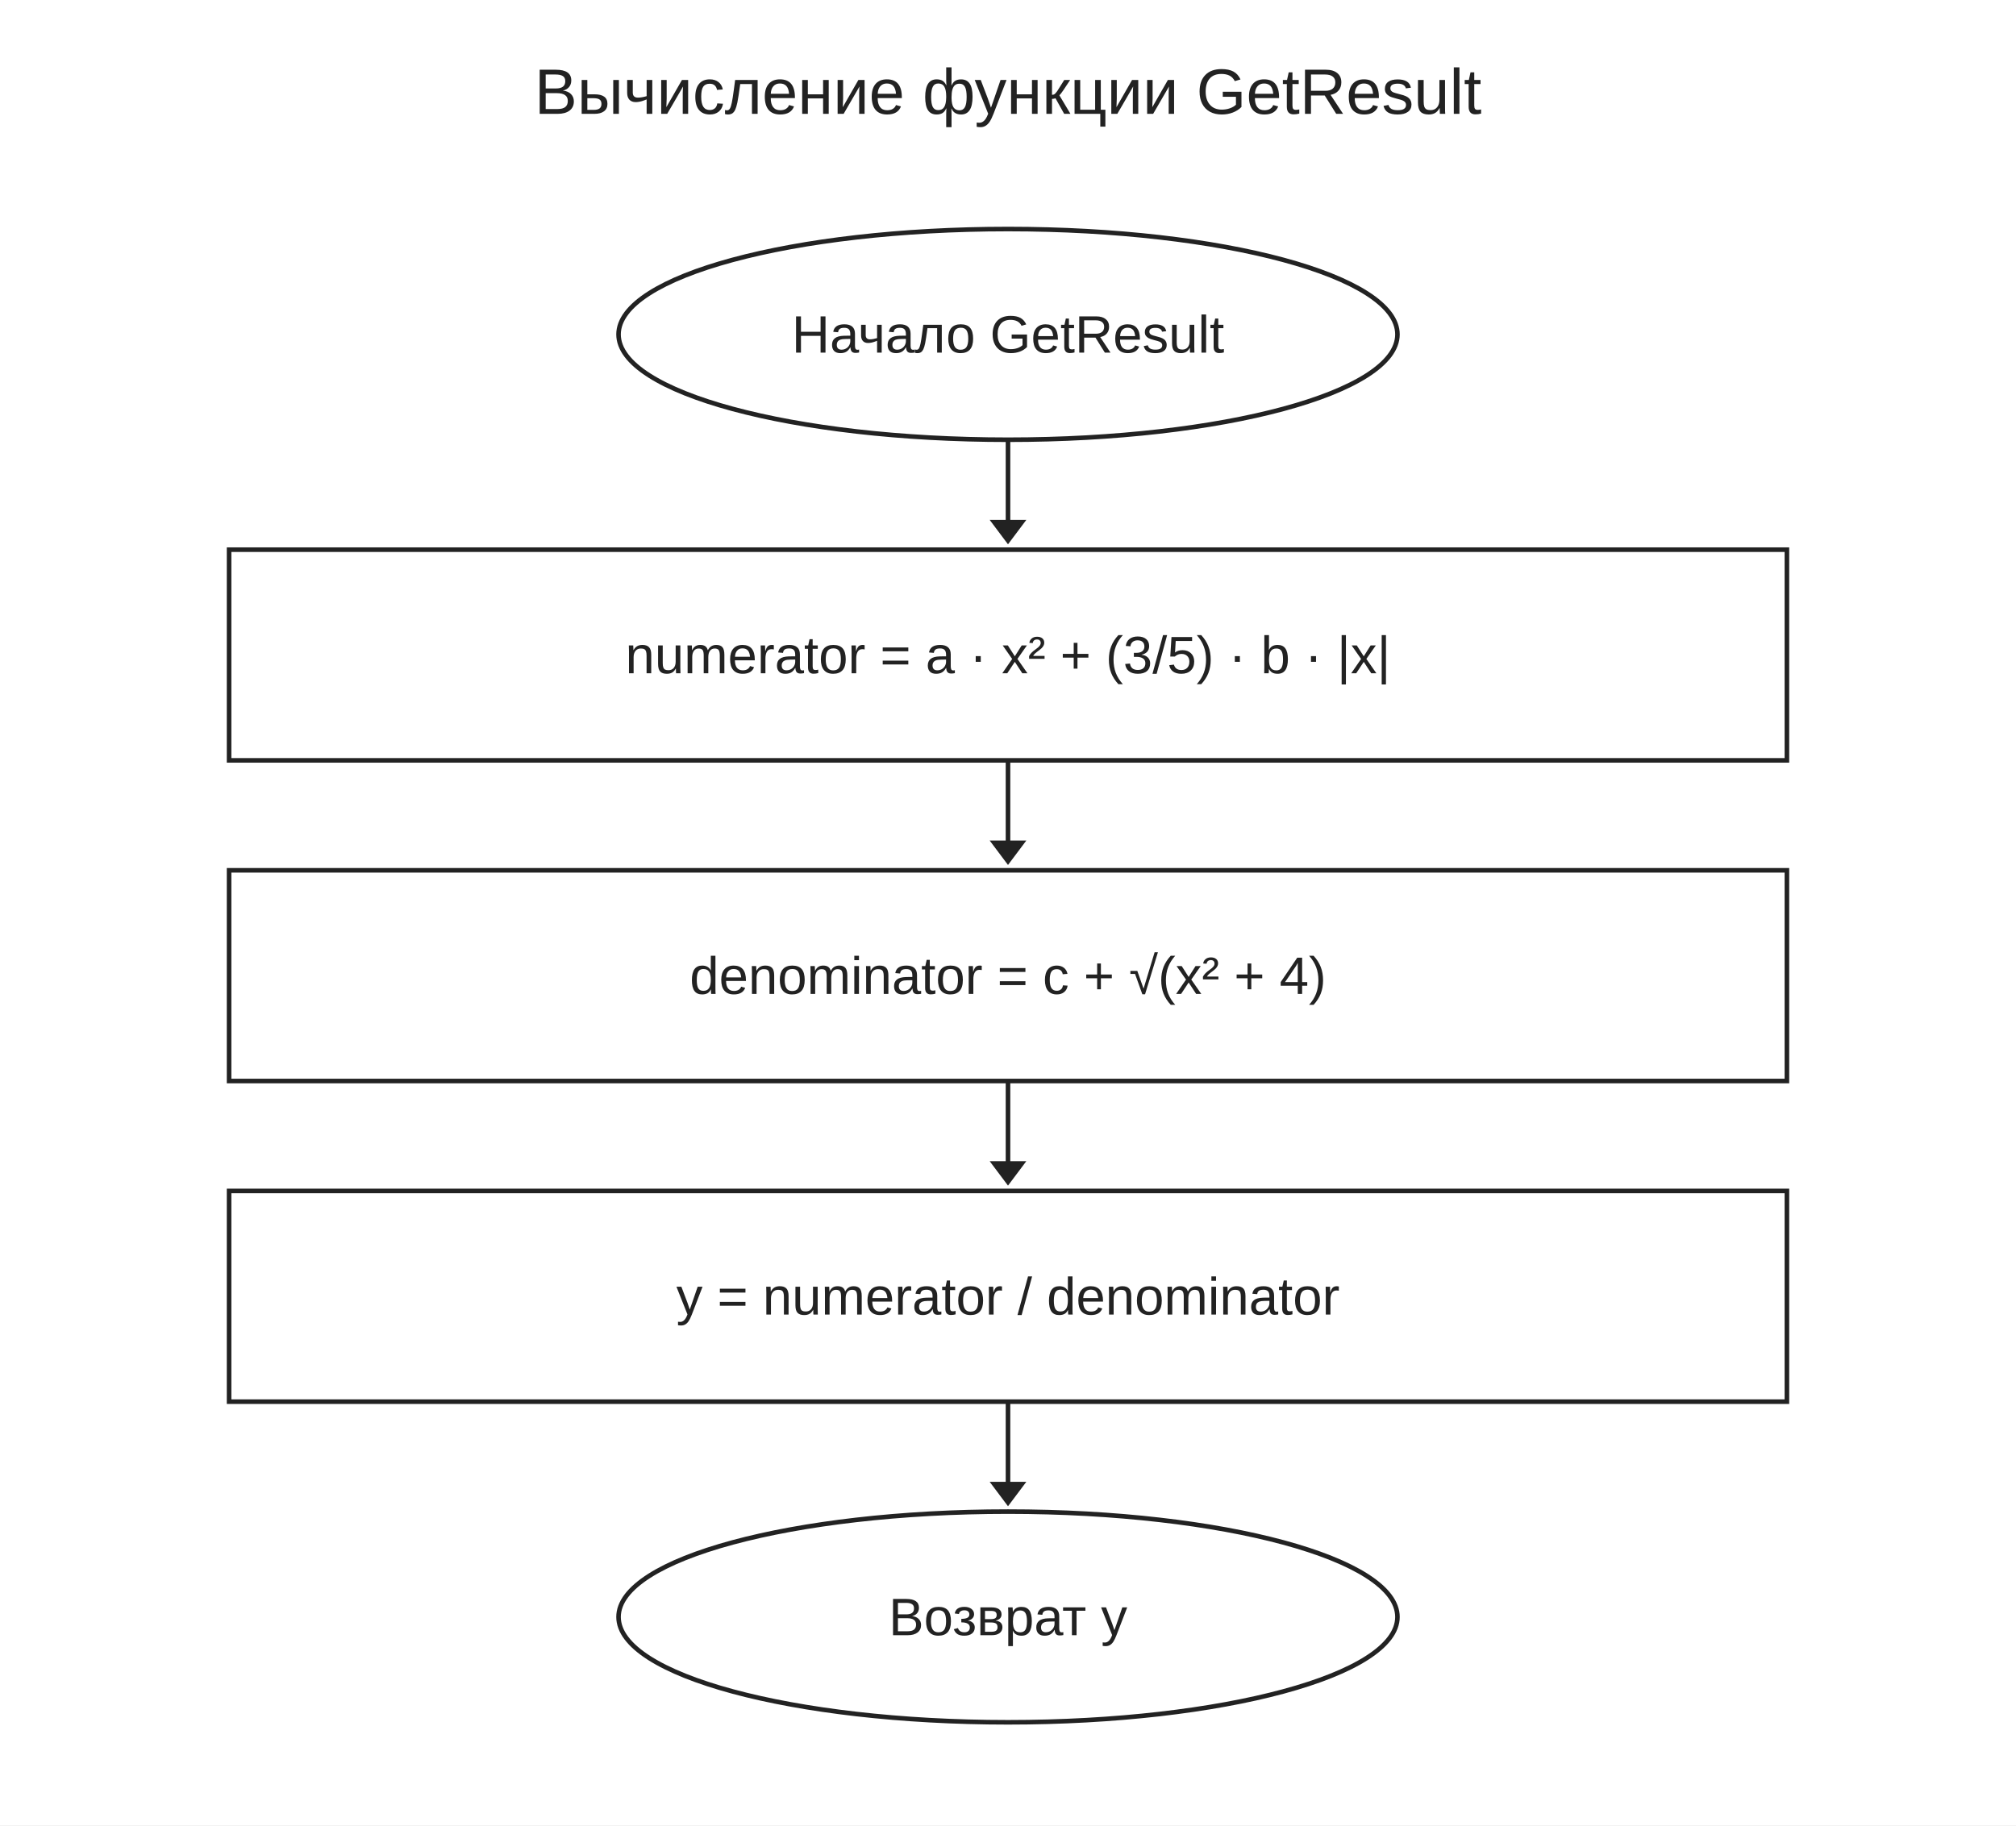
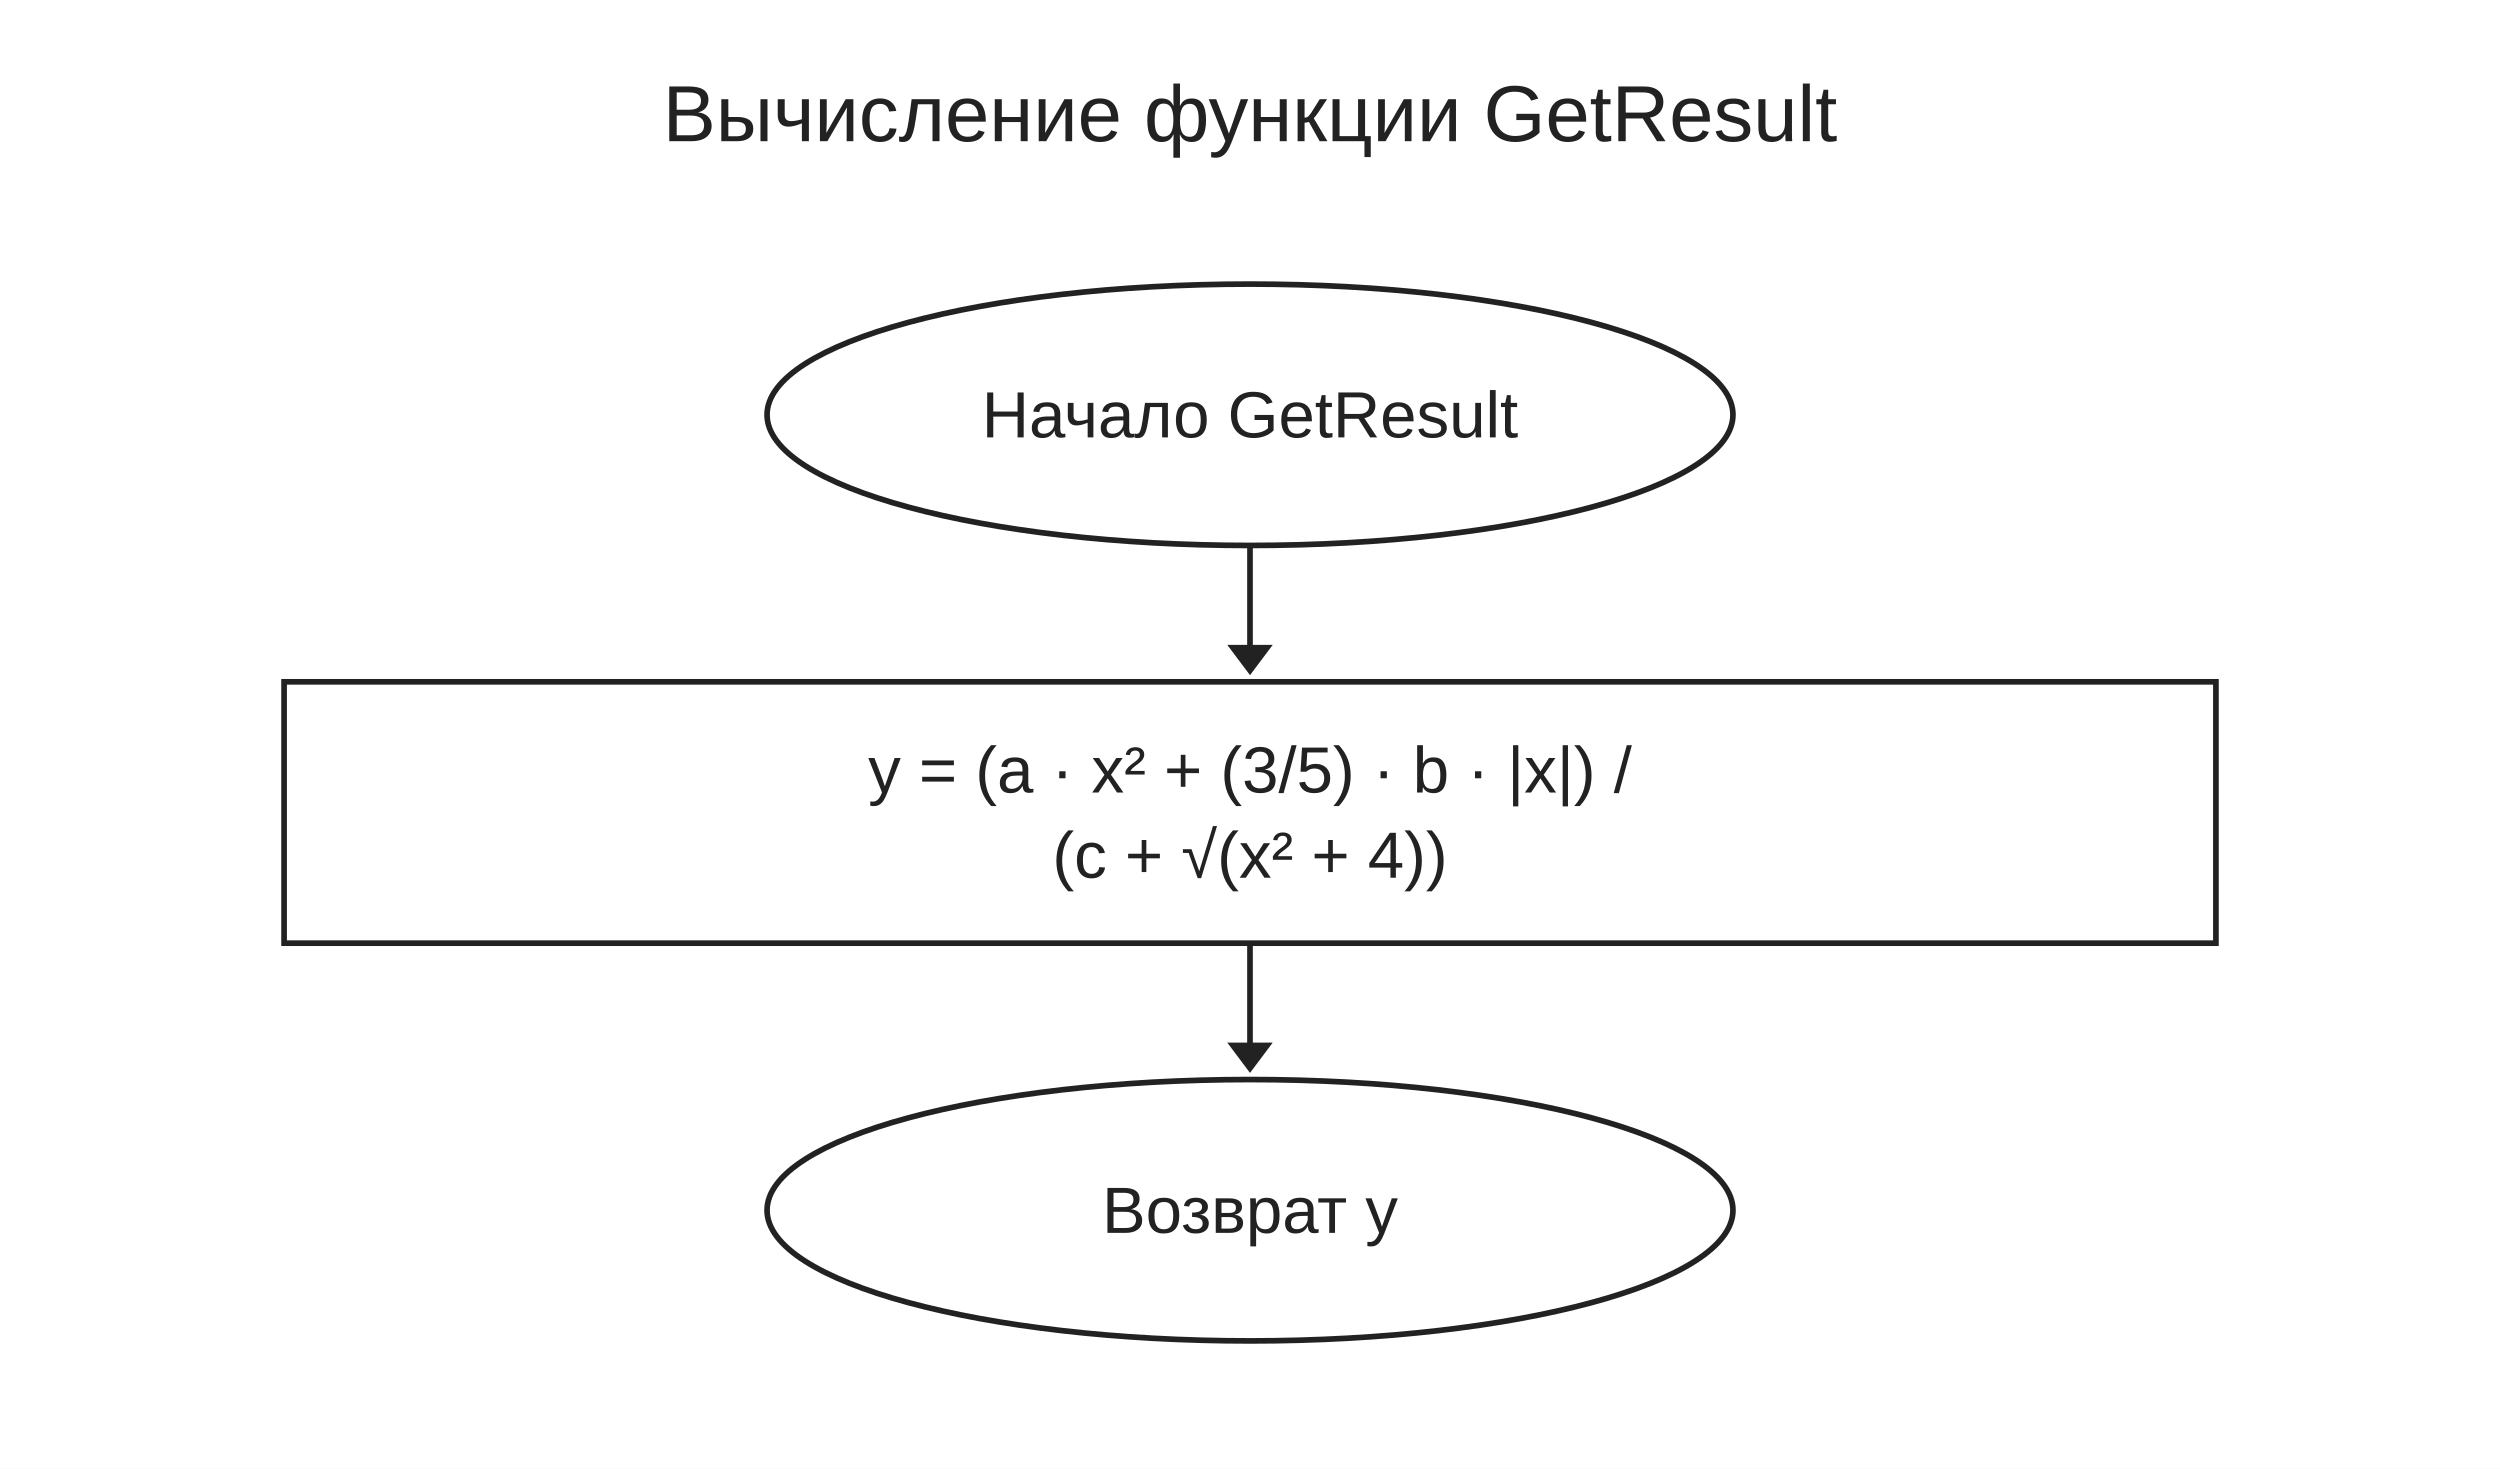
- <svg xmlns="http://www.w3.org/2000/svg" width="880" height="797" viewBox="0 0 880 797">
+ <svg xmlns="http://www.w3.org/2000/svg" width="880" height="517" viewBox="0 0 880 517">
  <rect width="100%" height="100%" fill="white" />
  <g fill="white" stroke="#222222" stroke-width="2">
    <ellipse cx="440.0" cy="146.0" rx="170.0" ry="46.0" />
    <line x1="440.0" y1="192" x2="440.0" y2="234" />
    <polygon fill="#222222" points="434.0,228 446.0,228 440.0,236" />
    <rect x="100.0" y="240" width="680" height="92" />
    <line x1="440.0" y1="332" x2="440.0" y2="374" />
    <polygon fill="#222222" points="434.0,368 446.0,368 440.0,376" />
-     <rect x="100.0" y="380" width="680" height="92" />
-     <line x1="440.0" y1="472" x2="440.0" y2="514" />
-     <polygon fill="#222222" points="434.0,508 446.0,508 440.0,516" />
-     <rect x="100.0" y="520" width="680" height="92" />
-     <line x1="440.0" y1="612" x2="440.0" y2="654" />
-     <polygon fill="#222222" points="434.0,648 446.0,648 440.0,656" />
-     <ellipse cx="440.0" cy="706.0" rx="170.0" ry="46.0" />
+     <ellipse cx="440.0" cy="426.0" rx="170.0" ry="46.0" />
  </g>
  <g font-family="Arial, sans-serif" font-size="23" fill="#222222">
    <text x="440.0" y="146.0" text-anchor="middle" dominant-baseline="central">Начало GetResult</text>
-     <text x="440.0" y="286.0" text-anchor="middle" dominant-baseline="central">numerator = a · x² + (3/5) · b · |x|</text>
-     <text x="440.0" y="426.0" text-anchor="middle" dominant-baseline="central">denominator = c + √(x² + 4)</text>
-     <text x="440.0" y="566.0" text-anchor="middle" dominant-baseline="central">y = numerator / denominator</text>
-     <text x="440.0" y="706.0" text-anchor="middle" dominant-baseline="central">Возврат y</text>
+     <text x="440.0" y="271.0" text-anchor="middle" dominant-baseline="central">y = (a · x² + (3/5) · b · |x|) /</text>
+     <text x="440.0" y="301.0" text-anchor="middle" dominant-baseline="central">(c + √(x² + 4))</text>
+     <text x="440.0" y="426.0" text-anchor="middle" dominant-baseline="central">Возврат y</text>
  </g>
  <text x="440.0" y="40" text-anchor="middle" dominant-baseline="central" font-family="Arial, sans-serif" font-size="28" fill="#222222">Вычисление функции GetResult</text>
</svg>
